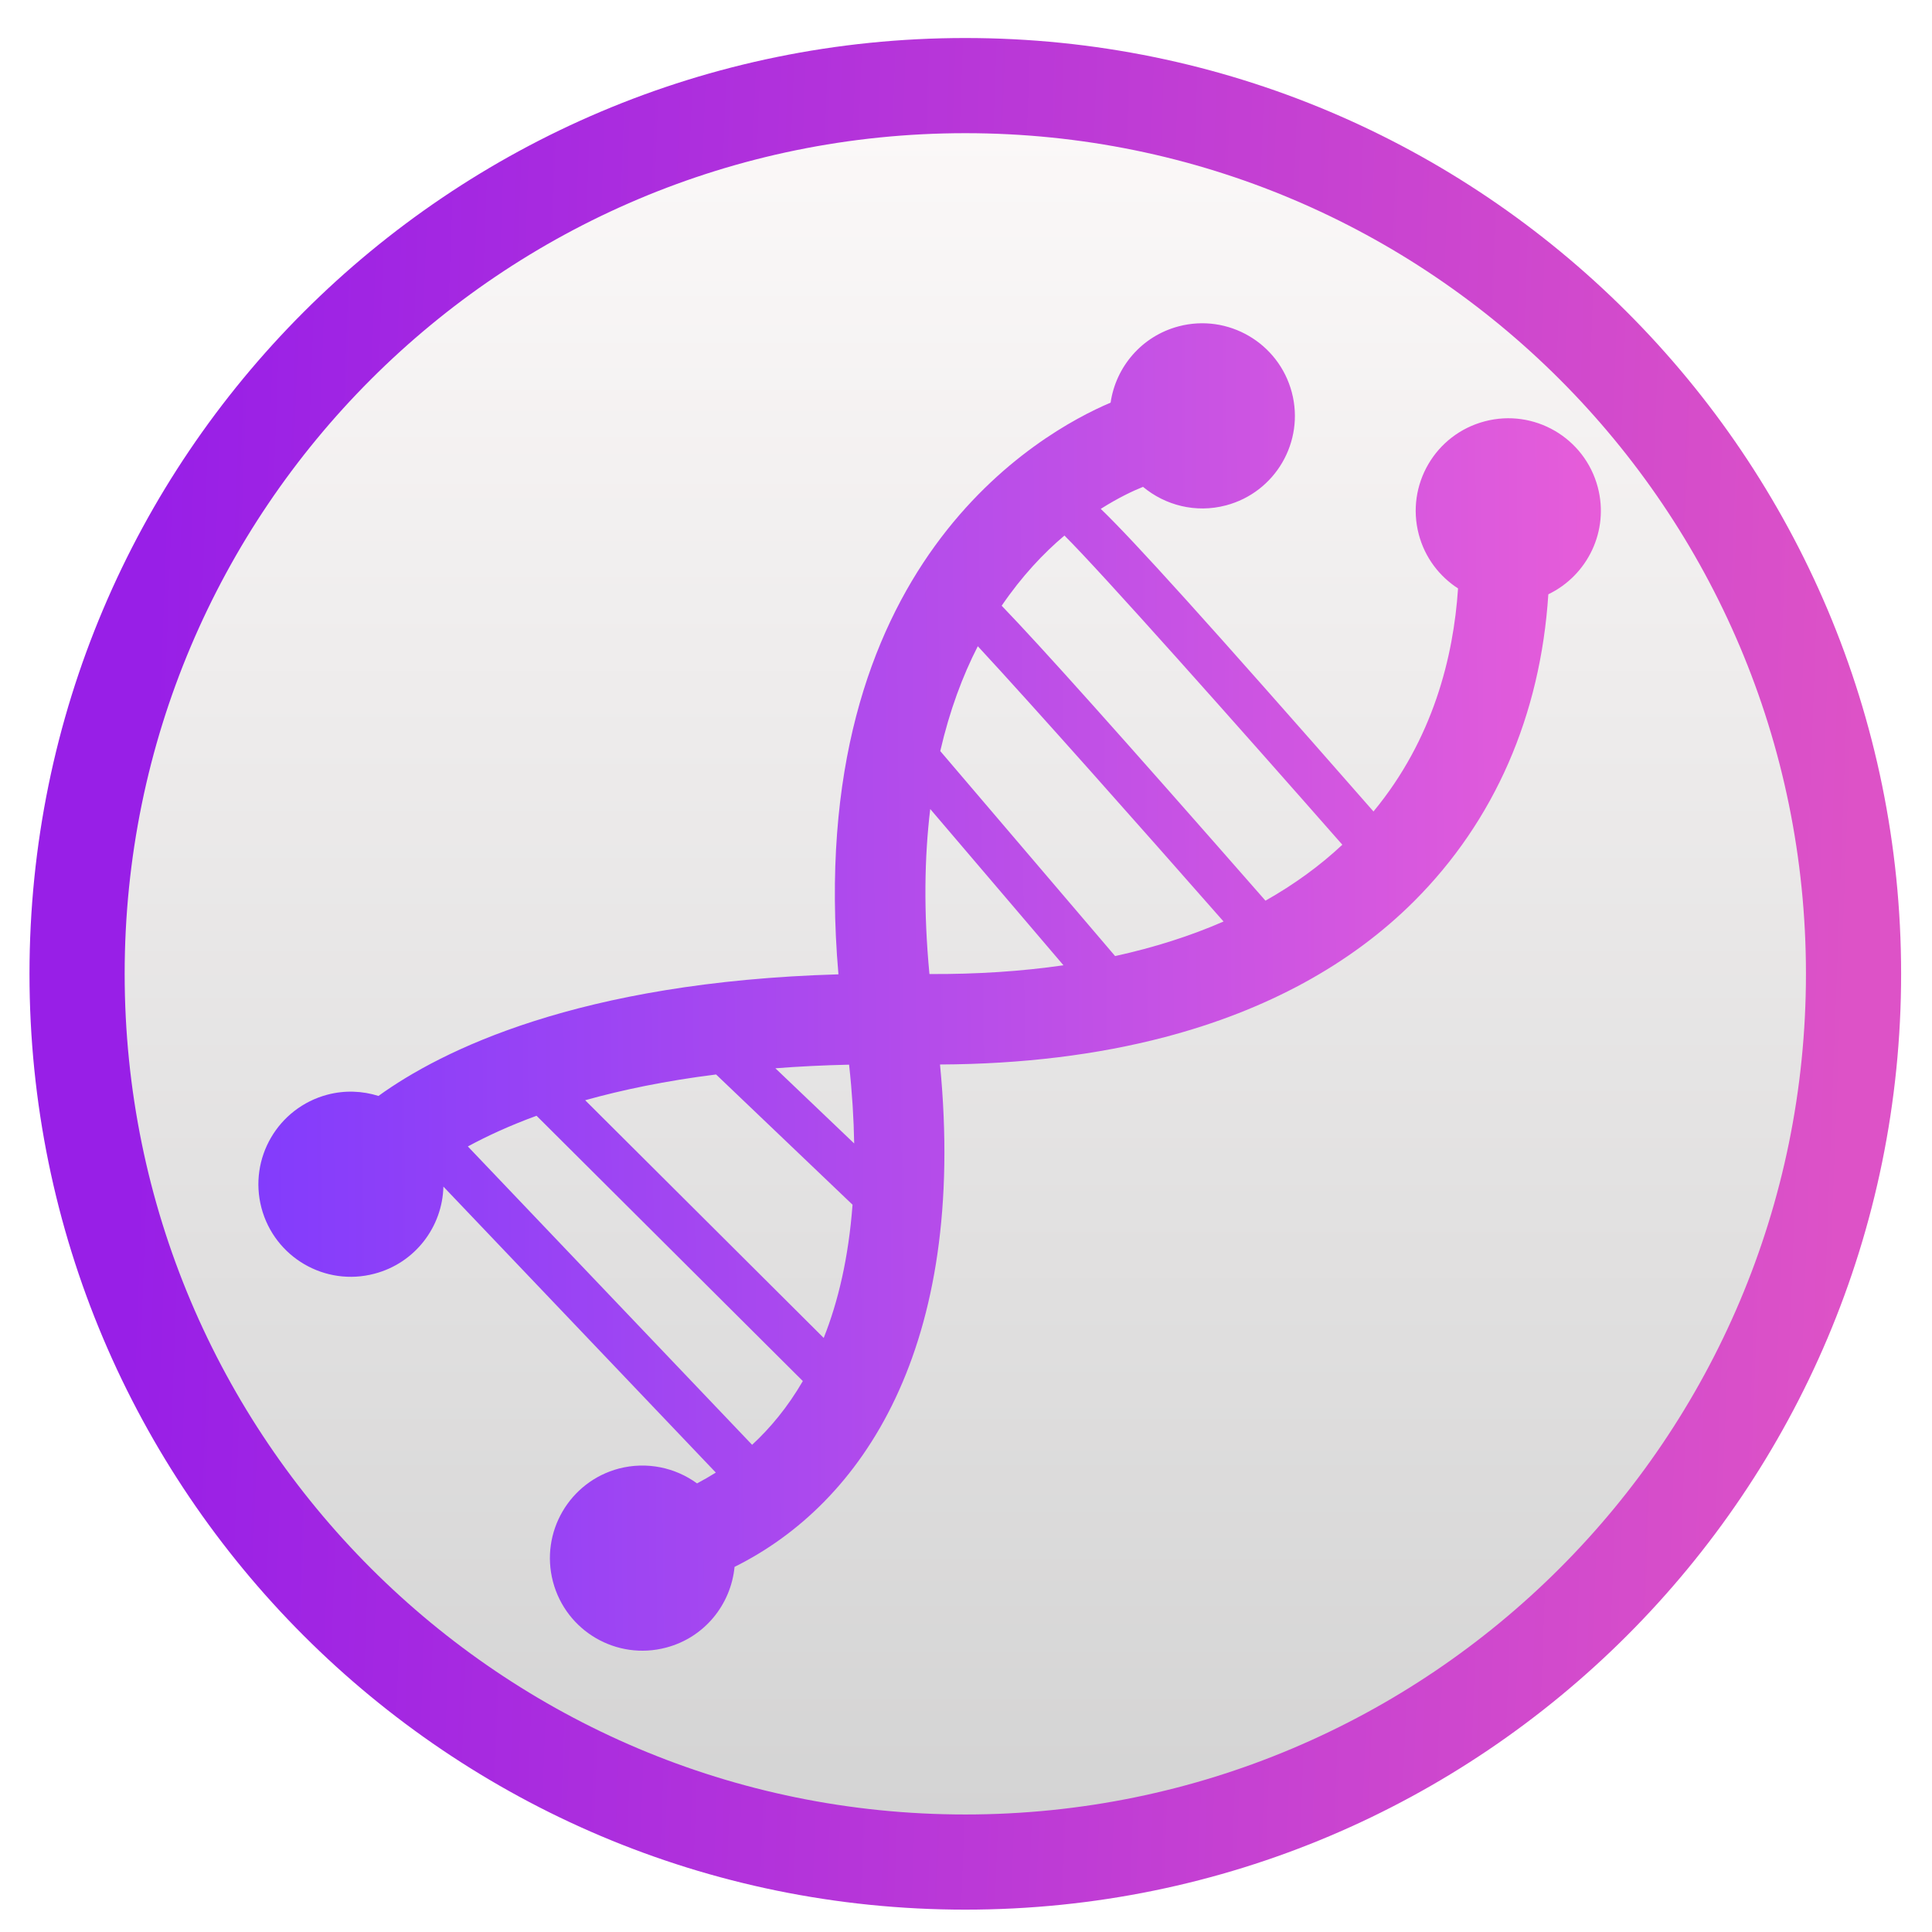
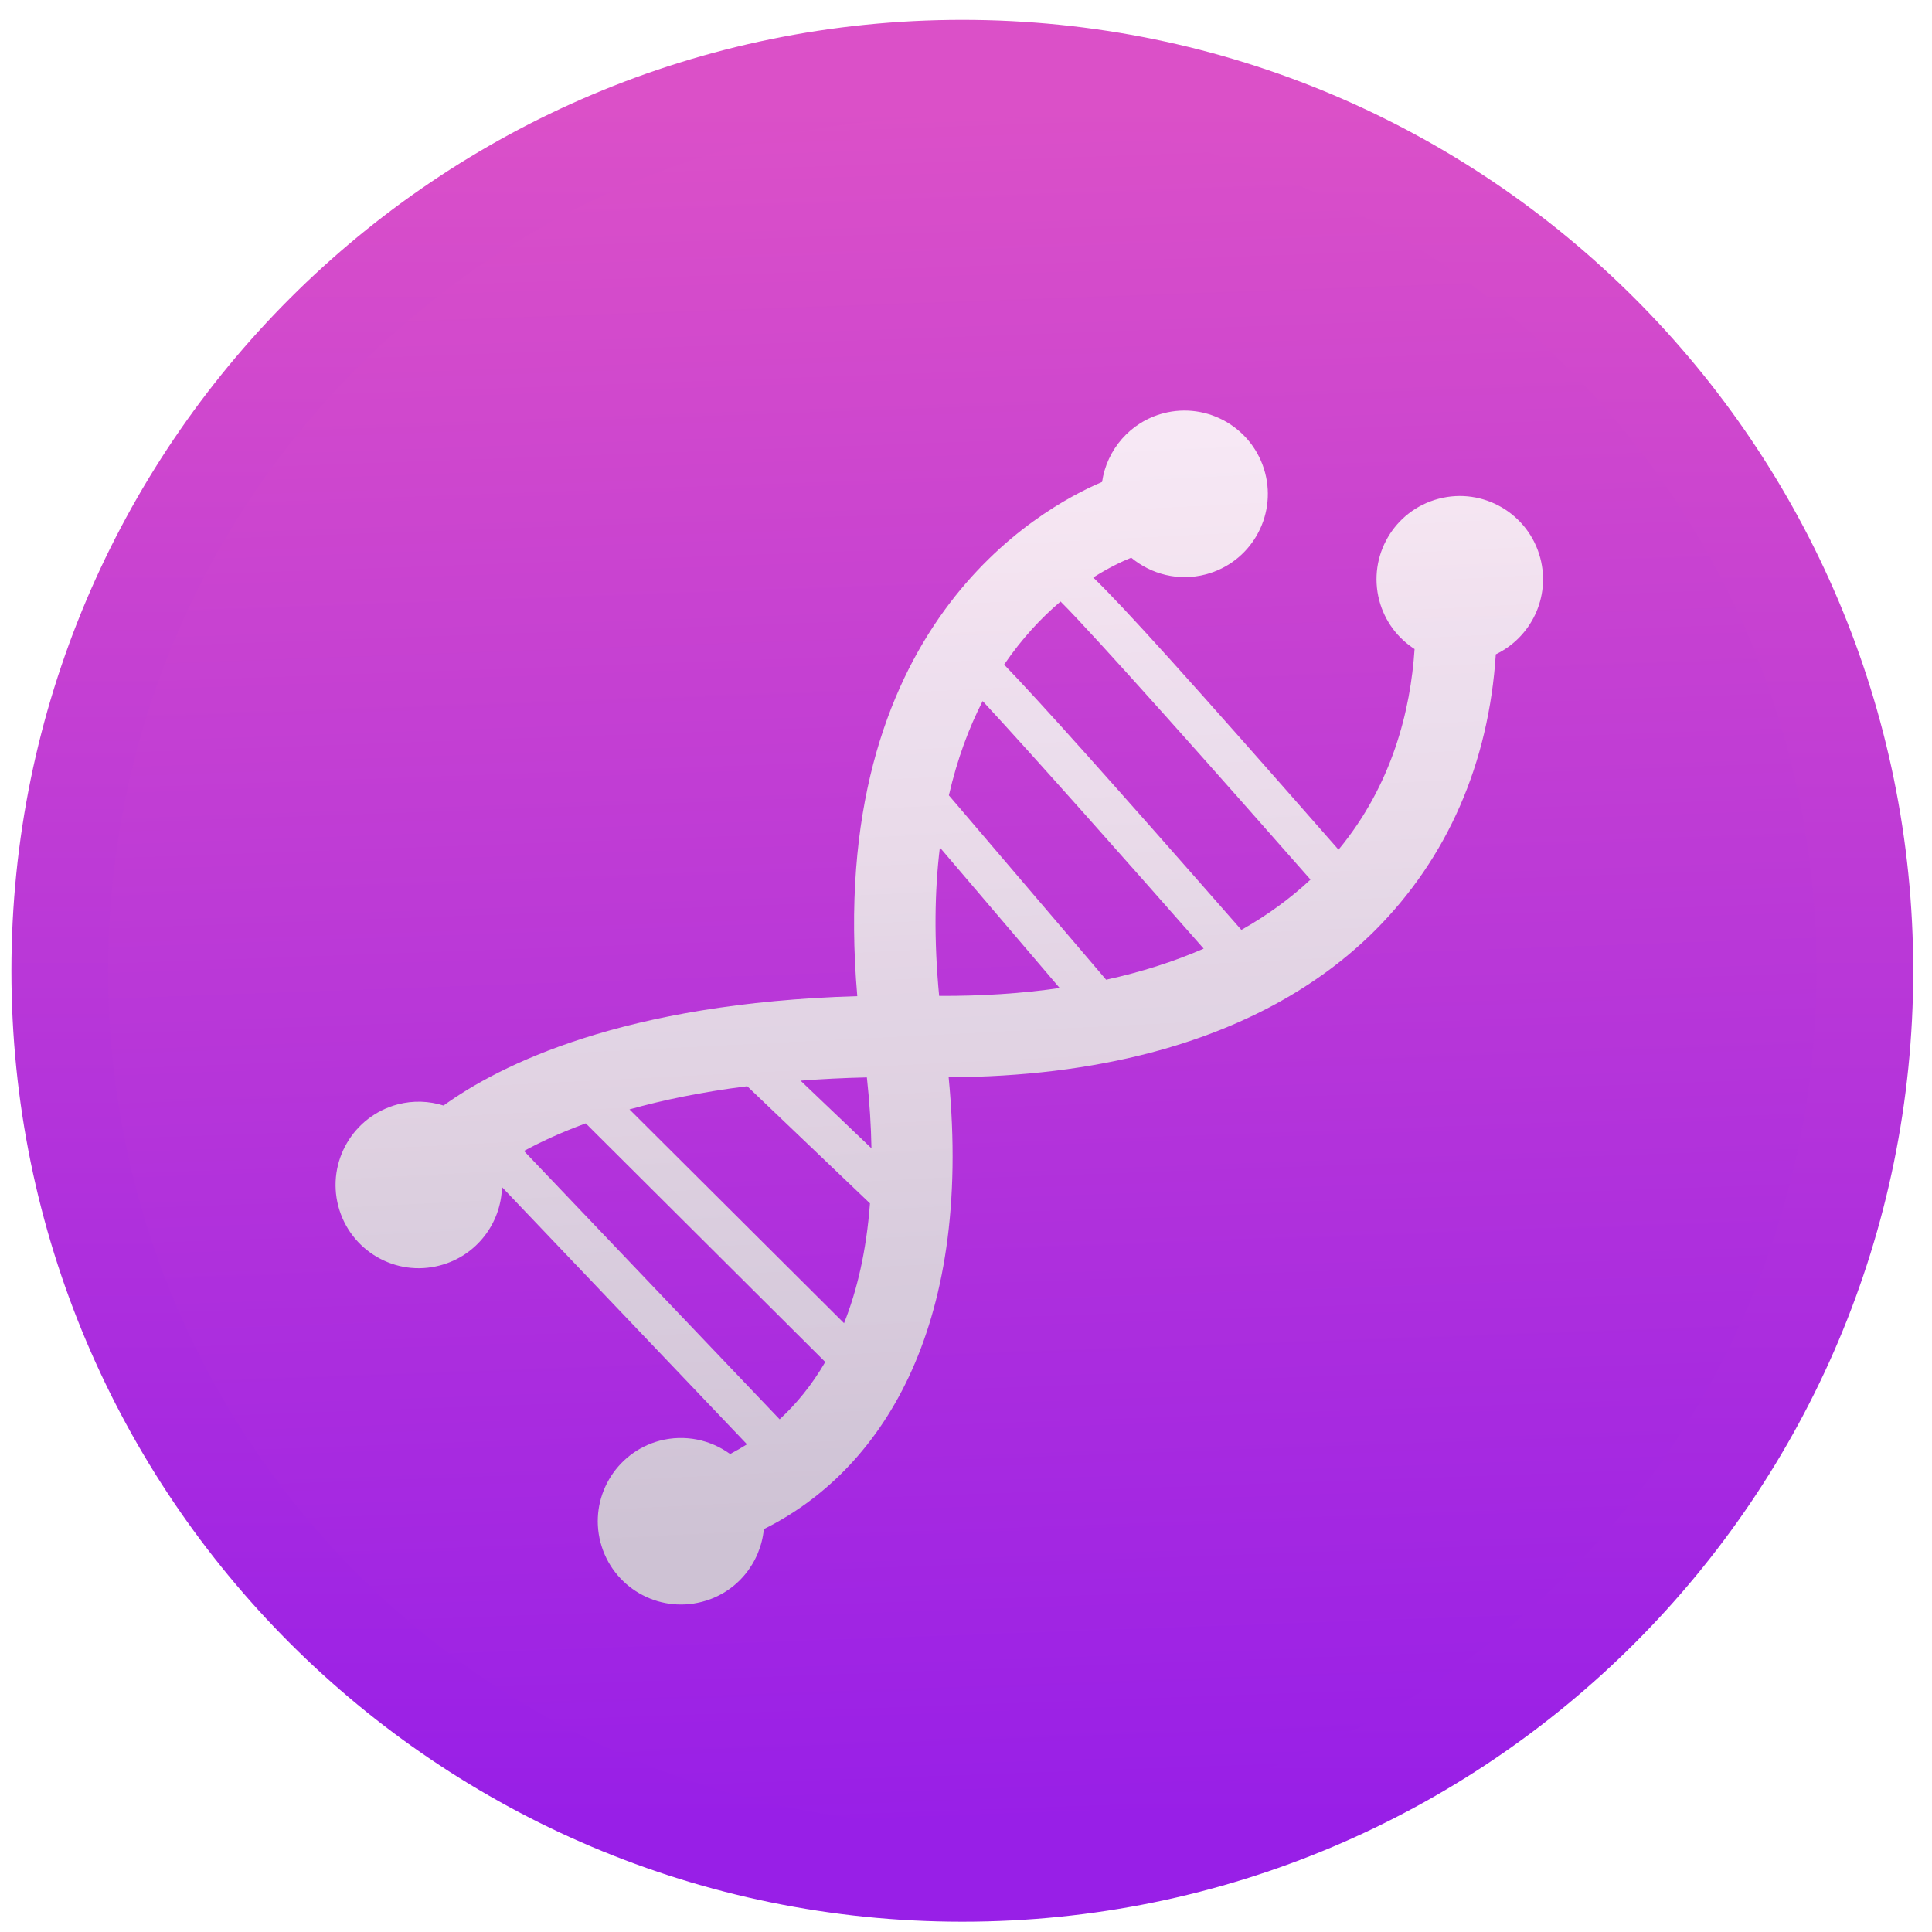
<svg xmlns="http://www.w3.org/2000/svg" xmlns:xlink="http://www.w3.org/1999/xlink" width="32" height="32" id="svg5453" version="1.1" viewBox="0 0 32 32">
  <defs id="defs5455">
-     <linearGradient xlink:href="#linearGradient8467-5" id="linearGradient4277" x1="400.571" y1="545.798" x2="400.571" y2="517.798" gradientUnits="userSpaceOnUse" />
+     <linearGradient id="linearGradient4335">
+       <stop style="stop-color:#981fe7;stop-opacity:1" offset="0" id="stop4338" />
+       <stop style="stop-color:#db50c8;stop-opacity:1" offset="1" id="stop4340" />
+     </linearGradient>
+     <linearGradient id="linearGradient4329">
+       <stop style="stop-color:#db50c8;stop-opacity:1" offset="0" id="stop4331" />
+       <stop style="stop-color:#981fe7;stop-opacity:1" offset="1" id="stop4333" />
+     </linearGradient>
    <linearGradient id="linearGradient4776">
      <stop id="stop4778" offset="0" style="stop-color:#1d99f3;stop-opacity:1" />
      <stop style="stop-color:#2972a7;stop-opacity:1" offset="1" id="stop4780" />
    </linearGradient>
    <linearGradient id="linearGradient5617">
      <stop style="stop-color:#e30efe;stop-opacity:1" offset="0" id="stop5619" />
      <stop id="stop5621" offset="1" style="stop-color:#10e3fd;stop-opacity:1" />
    </linearGradient>
    <linearGradient id="linearGradient5263">
      <stop offset="0" style="stop-color:#a0d5ff;stop-opacity:1" id="stop5265" />
      <stop offset="1" style="stop-color:#a0d5ff;stop-opacity:1" id="stop5267" />
    </linearGradient>
    <linearGradient id="linearGradient4333">
      <stop offset="0" style="stop-color:#33383a;stop-opacity:1" id="stop4335" />
      <stop offset="1" style="stop-color:#747474;stop-opacity:1" id="stop4337" />
    </linearGradient>
    <linearGradient id="linearGradient4294">
      <stop id="stop4296" style="stop-color:#797979;stop-opacity:1" offset="0" />
      <stop id="stop4298" style="stop-color:#2e3436" offset="1" />
    </linearGradient>
    <linearGradient id="linearGradient3052">
      <stop offset="0" style="stop-color:#555753" id="stop3054" />
      <stop offset="1" style="stop-color:#2e3436" id="stop3056" />
    </linearGradient>
    <radialGradient r="17.995" gradientTransform="matrix(-0.09909444,0.5637063,-0.253009,-0.04447686,405.8275,514.364)" cx="25.641" cy="3.684" gradientUnits="userSpaceOnUse" xlink:href="#linearGradient3052" id="radialGradient3082" fx="25.641" fy="3.684" />
    <clipPath id="clipPath4458">
      <path id="use4460" d="m 69.626,12.145 -0.052,0 c -22.727,-0.292 -46.472,4.077 -46.709,4.122 -2.424,0.451 -4.946,2.974 -5.397,5.397 -0.044,0.237 -4.414,23.983 -4.122,46.71 -0.292,22.777 4.078,46.523 4.122,46.761 0.451,2.423 2.974,4.945 5.398,5.398 0.237,0.044 23.982,4.413 46.709,4.121 22.779,0.292 46.524,-4.077 46.761,-4.121 2.423,-0.452 4.946,-2.976 5.398,-5.399 0.044,-0.236 4.413,-23.981 4.121,-46.709 0.292,-22.777 -4.077,-46.523 -4.121,-46.761 -0.453,-2.423 -2.976,-4.946 -5.398,-5.397 -0.238,-0.045 -23.984,-4.414 -46.71,-4.122 z" />
    </clipPath>
    <linearGradient id="linearGradient4237">
      <stop id="stop4239" style="stop-color:#833cfc;stop-opacity:1" offset="0" />
      <stop id="stop4241" style="stop-color:#f461d4;stop-opacity:1" offset="1" />
    </linearGradient>
    <linearGradient id="linearGradient4210">
      <stop offset="0" style="stop-color:#ff584c;stop-opacity:1" id="stop4212" />
      <stop offset="1" style="stop-color:#ff8077;stop-opacity:1" id="stop4214" />
    </linearGradient>
    <linearGradient id="linearGradient4179">
      <stop id="stop4181" style="stop-color:#ffee5e;stop-opacity:1" offset="0" />
      <stop id="stop4183" style="stop-color:#feff8b;stop-opacity:1" offset="1" />
    </linearGradient>
    <linearGradient id="linearGradient4210-3">
      <stop id="stop4212-1" style="stop-color:#ffce69;stop-opacity:1" offset="0" />
      <stop id="stop4214-6" style="stop-color:#ffce54;stop-opacity:1" offset="1" />
    </linearGradient>
    <linearGradient id="linearGradient4237-0">
      <stop offset="0" style="stop-color:#ffee5e;stop-opacity:1" id="stop4239-8" />
      <stop offset="1" style="stop-color:#feff9f;stop-opacity:1" id="stop4241-9" />
    </linearGradient>
    <linearGradient id="linearGradient4237-2">
      <stop offset="0" style="stop-color:#ffa0a6;stop-opacity:1" id="stop4239-7" />
      <stop offset="1" style="stop-color:#ffa0a5;stop-opacity:1" id="stop4241-2" />
    </linearGradient>
    <linearGradient id="linearGradient8311">
      <stop id="stop8313" style="stop-color:#ce89ff;stop-opacity:1" offset="0" />
      <stop id="stop8315" style="stop-color:#e898ff;stop-opacity:1" offset="1" />
    </linearGradient>
    <linearGradient id="linearGradient4237-8">
      <stop offset="0" style="stop-color:#cf8aff;stop-opacity:1" id="stop4239-2" />
      <stop offset="1" style="stop-color:#eaa0ff;stop-opacity:1" id="stop4241-3" />
    </linearGradient>
    <linearGradient id="linearGradient8311-3">
      <stop id="stop8313-0" style="stop-color:#ffcc6b;stop-opacity:1" offset="0" />
      <stop id="stop8315-1" style="stop-color:#ffcf98;stop-opacity:1" offset="1" />
    </linearGradient>
    <linearGradient id="linearGradient4237-3">
      <stop offset="0" style="stop-color:#ffcc6e;stop-opacity:1" id="stop4239-0" />
      <stop offset="1" style="stop-color:#ffe4a0;stop-opacity:1" id="stop4241-7" />
    </linearGradient>
    <linearGradient id="linearGradient8311-31">
      <stop id="stop8313-2" style="stop-color:#f089ff;stop-opacity:1" offset="0" />
      <stop id="stop8315-6" style="stop-color:#ffadea;stop-opacity:1" offset="1" />
    </linearGradient>
    <linearGradient id="linearGradient4237-6">
      <stop offset="0" style="stop-color:#f18bfe;stop-opacity:1" id="stop4239-22" />
      <stop offset="1" style="stop-color:#fcc3ff;stop-opacity:1" id="stop4241-0" />
    </linearGradient>
    <linearGradient id="linearGradient8467">
      <stop offset="0" style="stop-color:#b9b9b9;stop-opacity:1" id="stop8469" />
      <stop offset="1" style="stop-color:#d1d1d1;stop-opacity:1" id="stop8471" />
    </linearGradient>
    <linearGradient id="linearGradient8311-5">
      <stop id="stop8313-7" style="stop-color:#b9b9b9;stop-opacity:1" offset="0" />
      <stop id="stop8315-3" style="stop-color:#d2d2d2;stop-opacity:1" offset="1" />
    </linearGradient>
    <linearGradient id="linearGradient4237-4">
      <stop offset="0" style="stop-color:#bababa;stop-opacity:1" id="stop4239-9" />
      <stop offset="1" style="stop-color:#c8c8c8;stop-opacity:1" id="stop4241-37" />
    </linearGradient>
    <linearGradient id="linearGradient8467-7">
      <stop offset="0" style="stop-color:#3ec896;stop-opacity:1" id="stop8469-4" />
      <stop offset="1" style="stop-color:#66d9af;stop-opacity:1" id="stop8471-7" />
    </linearGradient>
    <linearGradient id="linearGradient8311-1">
      <stop id="stop8313-9" style="stop-color:#494949;stop-opacity:1" offset="0" />
      <stop id="stop8315-5" style="stop-color:#616774;stop-opacity:1" offset="1" />
    </linearGradient>
    <linearGradient gradientUnits="userSpaceOnUse" gradientTransform="scale(1.128802,0.8858951)" x1="209.957" y1="0" x2="209.957" y2="116.694" id="linearGradient-1">
      <stop stop-color="#A7A7A7" offset="0%" id="stop4884" />
      <stop stop-color="#8D8D8D" offset="100%" id="stop4886" />
    </linearGradient>
    <linearGradient gradientUnits="userSpaceOnUse" gradientTransform="scale(1.227981,0.8143451)" x1="193" y1="411.584" x2="193" y2="105.4" id="linearGradient-2">
      <stop stop-color="#707070" offset="0%" id="stop4889" />
      <stop stop-color="#ABABAB" offset="100%" id="stop4891" />
    </linearGradient>
    <linearGradient gradientUnits="userSpaceOnUse" gradientTransform="scale(1.227981,0.8143451)" x1="193" y1="70.609" x2="193" y2="457.423" id="linearGradient-3">
      <stop stop-color="#000000" stop-opacity="0" offset="0%" id="stop4894" />
      <stop stop-color="#000000" stop-opacity="0.19" offset="100%" id="stop4896" />
    </linearGradient>
    <linearGradient id="linearGradient4232">
      <stop id="stop4234" offset="0" style="stop-color:#333333;stop-opacity:1" />
      <stop id="stop4236" offset="1" style="stop-color:#353535;stop-opacity:1" />
    </linearGradient>
    <linearGradient id="linearGradient4172">
      <stop style="stop-color:#3dc796;stop-opacity:1" offset="0" id="stop4174" />
      <stop style="stop-color:#57d68d;stop-opacity:1" offset="1" id="stop4176" />
    </linearGradient>
    <linearGradient id="linearGradient4233">
      <stop id="stop4235" offset="0" style="stop-color:#212121;stop-opacity:1" />
      <stop id="stop4237" offset="1" style="stop-color:#1d2022;stop-opacity:0" />
    </linearGradient>
    <linearGradient id="linearGradient8467-6">
      <stop offset="0" style="stop-color:#56d8d1;stop-opacity:1" id="stop8469-5" />
      <stop offset="1" style="stop-color:#9df7ee;stop-opacity:1" id="stop8471-8" />
    </linearGradient>
    <linearGradient id="linearGradient8311-10">
      <stop id="stop8313-3" style="stop-color:#55d8d1;stop-opacity:1" offset="0" />
      <stop id="stop8315-8" style="stop-color:#66efe7;stop-opacity:1" offset="1" />
    </linearGradient>
    <linearGradient id="linearGradient8467-8">
      <stop offset="0" style="stop-color:#dea679;stop-opacity:1" id="stop8469-9" />
      <stop offset="1" style="stop-color:#f7d19d;stop-opacity:1" id="stop8471-2" />
    </linearGradient>
    <linearGradient id="linearGradient8311-0">
      <stop id="stop8313-90" style="stop-color:#dda579;stop-opacity:1" offset="0" />
      <stop id="stop8315-88" style="stop-color:#f3bc87;stop-opacity:1" offset="1" />
    </linearGradient>
    <linearGradient id="linearGradient8467-2">
      <stop offset="0" style="stop-color:#5fa4d5;stop-opacity:1" id="stop8469-6" />
      <stop offset="1" style="stop-color:#9dc9f7;stop-opacity:1" id="stop8471-5" />
    </linearGradient>
    <linearGradient id="linearGradient8311-06">
      <stop id="stop8313-6" style="stop-color:#5fa3d4;stop-opacity:1" offset="0" />
      <stop id="stop8315-2" style="stop-color:#6bb9ff;stop-opacity:1" offset="1" />
    </linearGradient>
    <clipPath id="clipPath4458-0">
      <path id="use4460-4" d="m 69.626,12.145 -0.052,0 c -22.727,-0.292 -46.472,4.077 -46.709,4.122 -2.424,0.451 -4.946,2.974 -5.397,5.397 -0.044,0.237 -4.414,23.983 -4.122,46.71 -0.292,22.777 4.078,46.523 4.122,46.761 0.451,2.423 2.974,4.945 5.398,5.398 0.237,0.044 23.982,4.413 46.709,4.121 22.779,0.292 46.524,-4.077 46.761,-4.121 2.423,-0.452 4.946,-2.976 5.398,-5.399 0.044,-0.236 4.413,-23.981 4.121,-46.709 0.292,-22.777 -4.077,-46.523 -4.121,-46.761 -0.453,-2.423 -2.976,-4.946 -5.398,-5.397 -0.238,-0.045 -23.984,-4.414 -46.71,-4.122 z" />
    </clipPath>
    <linearGradient id="linearGradient4851">
      <stop id="stop4853" offset="0" style="stop-color:#474a4d;stop-opacity:1" />
      <stop id="stop4855" offset="1" style="stop-color:#a5aaae;stop-opacity:1" />
    </linearGradient>
    <clipPath id="clipPath4458-48">
      <path id="use4460-97" d="m 69.626,12.145 -0.052,0 c -22.727,-0.292 -46.472,4.077 -46.709,4.122 -2.424,0.451 -4.946,2.974 -5.397,5.397 -0.044,0.237 -4.414,23.983 -4.122,46.71 -0.292,22.777 4.078,46.523 4.122,46.761 0.451,2.423 2.974,4.945 5.398,5.398 0.237,0.044 23.982,4.413 46.709,4.121 22.779,0.292 46.524,-4.077 46.761,-4.121 2.423,-0.452 4.946,-2.976 5.398,-5.399 0.044,-0.236 4.413,-23.981 4.121,-46.709 0.292,-22.777 -4.077,-46.523 -4.121,-46.761 -0.453,-2.423 -2.976,-4.946 -5.398,-5.397 -0.238,-0.045 -23.984,-4.414 -46.71,-4.122 z" />
    </clipPath>
    <clipPath id="clipPath4458-7">
      <path style="fill:url(#linearGradient4580);fill-opacity:1" id="use4460-2" d="m 69.626,12.145 -0.052,0 c -22.727,-0.292 -46.472,4.077 -46.709,4.122 -2.424,0.451 -4.946,2.974 -5.397,5.397 -0.044,0.237 -4.414,23.983 -4.122,46.71 -0.292,22.777 4.078,46.523 4.122,46.761 0.451,2.423 2.974,4.945 5.398,5.398 0.237,0.044 23.982,4.413 46.709,4.121 22.779,0.292 46.524,-4.077 46.761,-4.121 2.423,-0.452 4.946,-2.976 5.398,-5.399 0.044,-0.236 4.413,-23.981 4.121,-46.709 0.292,-22.777 -4.077,-46.523 -4.121,-46.761 -0.453,-2.423 -2.976,-4.946 -5.398,-5.397 -0.238,-0.045 -23.984,-4.414 -46.71,-4.122 z" />
    </clipPath>
    <linearGradient id="linearGradient5263-5">
      <stop offset="0" style="stop-color:#ffffff;stop-opacity:0" id="stop5265-4" />
      <stop offset="1" style="stop-color:#d5edff;stop-opacity:1" id="stop5267-0" />
    </linearGradient>
    <clipPath id="clipPath4458-4">
      <path d="m 69.626,12.145 -0.052,0 c -22.727,-0.292 -46.472,4.077 -46.709,4.122 -2.424,0.451 -4.946,2.974 -5.397,5.397 -0.044,0.237 -4.414,23.983 -4.122,46.71 -0.292,22.777 4.078,46.523 4.122,46.761 0.451,2.423 2.974,4.945 5.398,5.398 0.237,0.044 23.982,4.413 46.709,4.121 22.779,0.292 46.524,-4.077 46.761,-4.121 2.423,-0.452 4.946,-2.976 5.398,-5.399 0.044,-0.236 4.413,-23.981 4.121,-46.709 0.292,-22.777 -4.077,-46.523 -4.121,-46.761 -0.453,-2.423 -2.976,-4.946 -5.398,-5.397 -0.238,-0.045 -23.984,-4.414 -46.71,-4.122 z" id="use4460-26" />
    </clipPath>
    <clipPath id="clipPath4458-7-1">
      <path id="use4460-2-2" d="m 69.626,12.145 -0.052,0 c -22.727,-0.292 -46.472,4.077 -46.709,4.122 -2.424,0.451 -4.946,2.974 -5.397,5.397 -0.044,0.237 -4.414,23.983 -4.122,46.71 -0.292,22.777 4.078,46.523 4.122,46.761 0.451,2.423 2.974,4.945 5.398,5.398 0.237,0.044 23.982,4.413 46.709,4.121 22.779,0.292 46.524,-4.077 46.761,-4.121 2.423,-0.452 4.946,-2.976 5.398,-5.399 0.044,-0.236 4.413,-23.981 4.121,-46.709 0.292,-22.777 -4.077,-46.523 -4.121,-46.761 -0.453,-2.423 -2.976,-4.946 -5.398,-5.397 -0.238,-0.045 -23.984,-4.414 -46.71,-4.122 z" />
    </clipPath>
    <clipPath id="clipPath4458-7-5">
      <path id="use4460-2-5" d="m 69.626,12.145 -0.052,0 c -22.727,-0.292 -46.472,4.077 -46.709,4.122 -2.424,0.451 -4.946,2.974 -5.397,5.397 -0.044,0.237 -4.414,23.983 -4.122,46.71 -0.292,22.777 4.078,46.523 4.122,46.761 0.451,2.423 2.974,4.945 5.398,5.398 0.237,0.044 23.982,4.413 46.709,4.121 22.779,0.292 46.524,-4.077 46.761,-4.121 2.423,-0.452 4.946,-2.976 5.398,-5.399 0.044,-0.236 4.413,-23.981 4.121,-46.709 0.292,-22.777 -4.077,-46.523 -4.121,-46.761 -0.453,-2.423 -2.976,-4.946 -5.398,-5.397 -0.238,-0.045 -23.984,-4.414 -46.71,-4.122 z" />
    </clipPath>
    <linearGradient id="linearGradient4422">
      <stop id="stop4424" offset="0" style="stop-color:#dd52c7;stop-opacity:1" />
      <stop id="stop4426" offset="1" style="stop-color:#981fe7;stop-opacity:1" />
    </linearGradient>
    <linearGradient id="linearGradient4256">
      <stop style="stop-color:#8cbdf8;stop-opacity:1;" offset="0" id="stop4258" />
      <stop style="stop-color:#d5e8ff;stop-opacity:1;" offset="1" id="stop4260" />
    </linearGradient>
    <linearGradient id="linearGradient4232-2">
      <stop style="stop-color:#3889e9;stop-opacity:1" offset="0" id="stop4234-0" />
      <stop style="stop-color:#5ea5fb;stop-opacity:1" offset="1" id="stop4236-5" />
    </linearGradient>
    <clipPath id="clipPath4458-34">
      <path id="use4460-4-99" d="m 69.626,12.145 -0.052,0 c -22.727,-0.292 -46.472,4.077 -46.709,4.122 -2.424,0.451 -4.946,2.974 -5.397,5.397 -0.044,0.237 -4.414,23.983 -4.122,46.71 -0.292,22.777 4.078,46.523 4.122,46.761 0.451,2.423 2.974,4.945 5.398,5.398 0.237,0.044 23.982,4.413 46.709,4.121 22.779,0.292 46.524,-4.077 46.761,-4.121 2.423,-0.452 4.946,-2.976 5.398,-5.399 0.044,-0.236 4.413,-23.981 4.121,-46.709 0.292,-22.777 -4.077,-46.523 -4.121,-46.761 -0.453,-2.423 -2.976,-4.946 -5.398,-5.397 -0.238,-0.045 -23.984,-4.414 -46.71,-4.122 z" />
    </clipPath>
    <linearGradient id="linearGradient8467-5">
      <stop offset="0" style="stop-color:#d3d3d3;stop-opacity:1" id="stop8469-7" />
      <stop offset="1" style="stop-color:#fcf9f9;stop-opacity:1" id="stop8471-0" />
    </linearGradient>
    <linearGradient id="linearGradient4232-7">
      <stop id="stop4234-6" offset="0" style="stop-color:#373a3d;stop-opacity:1" />
      <stop id="stop4236-2" offset="1" style="stop-color:#727273;stop-opacity:1" />
    </linearGradient>
    <linearGradient id="linearGradient4422-5">
      <stop id="stop4424-7" offset="0" style="stop-color:#2971c3;stop-opacity:1" />
      <stop id="stop4426-6" offset="1" style="stop-color:#5ea5fb;stop-opacity:1" />
    </linearGradient>
    <clipPath id="clipPath4458-3">
      <path id="use4460-7" d="m 69.626,12.145 -0.052,0 c -22.727,-0.292 -46.472,4.077 -46.709,4.122 -2.424,0.451 -4.946,2.974 -5.397,5.397 -0.044,0.237 -4.414,23.983 -4.122,46.71 -0.292,22.777 4.078,46.523 4.122,46.761 0.451,2.423 2.974,4.945 5.398,5.398 0.237,0.044 23.982,4.413 46.709,4.121 22.779,0.292 46.524,-4.077 46.761,-4.121 2.423,-0.452 4.946,-2.976 5.398,-5.399 0.044,-0.236 4.413,-23.981 4.121,-46.709 0.292,-22.777 -4.077,-46.523 -4.121,-46.761 -0.453,-2.423 -2.976,-4.946 -5.398,-5.397 -0.238,-0.045 -23.984,-4.414 -46.71,-4.122 z" />
    </clipPath>
    <clipPath id="clipPath4458-6">
      <path id="use4460-3" d="m 69.626,12.145 -0.052,0 c -22.727,-0.292 -46.472,4.077 -46.709,4.122 -2.424,0.451 -4.946,2.974 -5.397,5.397 -0.044,0.237 -4.414,23.983 -4.122,46.71 -0.292,22.777 4.078,46.523 4.122,46.761 0.451,2.423 2.974,4.945 5.398,5.398 0.237,0.044 23.982,4.413 46.709,4.121 22.779,0.292 46.524,-4.077 46.761,-4.121 2.423,-0.452 4.946,-2.976 5.398,-5.399 0.044,-0.236 4.413,-23.981 4.121,-46.709 0.292,-22.777 -4.077,-46.523 -4.121,-46.761 -0.453,-2.423 -2.976,-4.946 -5.398,-5.397 -0.238,-0.045 -23.984,-4.414 -46.71,-4.122 z" />
    </clipPath>
    <clipPath id="clipPath4458-7-18">
      <path d="m 69.626,12.145 -0.052,0 c -22.727,-0.292 -46.472,4.077 -46.709,4.122 -2.424,0.451 -4.946,2.974 -5.397,5.397 -0.044,0.237 -4.414,23.983 -4.122,46.71 -0.292,22.777 4.078,46.523 4.122,46.761 0.451,2.423 2.974,4.945 5.398,5.398 0.237,0.044 23.982,4.413 46.709,4.121 22.779,0.292 46.524,-4.077 46.761,-4.121 2.423,-0.452 4.946,-2.976 5.398,-5.399 0.044,-0.236 4.413,-23.981 4.121,-46.709 0.292,-22.777 -4.077,-46.523 -4.121,-46.761 -0.453,-2.423 -2.976,-4.946 -5.398,-5.397 -0.238,-0.045 -23.984,-4.414 -46.71,-4.122 z" id="use4460-2-3" style="fill:url(#linearGradient4580);fill-opacity:1" />
    </clipPath>
    <linearGradient y2="538.997" x2="409.334" y1="538.997" x1="398.31" gradientUnits="userSpaceOnUse" id="linearGradient4580" xlink:href="#linearGradient8467" />
    <clipPath id="clipPath4458-4-2">
      <path d="m 69.626,12.145 -0.052,0 c -22.727,-0.292 -46.472,4.077 -46.709,4.122 -2.424,0.451 -4.946,2.974 -5.397,5.397 -0.044,0.237 -4.414,23.983 -4.122,46.71 -0.292,22.777 4.078,46.523 4.122,46.761 0.451,2.423 2.974,4.945 5.398,5.398 0.237,0.044 23.982,4.413 46.709,4.121 22.779,0.292 46.524,-4.077 46.761,-4.121 2.423,-0.452 4.946,-2.976 5.398,-5.399 0.044,-0.236 4.413,-23.981 4.121,-46.709 0.292,-22.777 -4.077,-46.523 -4.121,-46.761 -0.453,-2.423 -2.976,-4.946 -5.398,-5.397 -0.238,-0.045 -23.984,-4.414 -46.71,-4.122 z" id="use4460-26-4" />
    </clipPath>
    <clipPath id="clipPath4458-7-1-5">
      <path id="use4460-2-2-8" d="m 69.626,12.145 -0.052,0 c -22.727,-0.292 -46.472,4.077 -46.709,4.122 -2.424,0.451 -4.946,2.974 -5.397,5.397 -0.044,0.237 -4.414,23.983 -4.122,46.71 -0.292,22.777 4.078,46.523 4.122,46.761 0.451,2.423 2.974,4.945 5.398,5.398 0.237,0.044 23.982,4.413 46.709,4.121 22.779,0.292 46.524,-4.077 46.761,-4.121 2.423,-0.452 4.946,-2.976 5.398,-5.399 0.044,-0.236 4.413,-23.981 4.121,-46.709 0.292,-22.777 -4.077,-46.523 -4.121,-46.761 -0.453,-2.423 -2.976,-4.946 -5.398,-5.397 -0.238,-0.045 -23.984,-4.414 -46.71,-4.122 z" />
    </clipPath>
    <clipPath id="clipPath4458-7-5-6">
      <path id="use4460-2-5-7" d="m 69.626,12.145 -0.052,0 c -22.727,-0.292 -46.472,4.077 -46.709,4.122 -2.424,0.451 -4.946,2.974 -5.397,5.397 -0.044,0.237 -4.414,23.983 -4.122,46.71 -0.292,22.777 4.078,46.523 4.122,46.761 0.451,2.423 2.974,4.945 5.398,5.398 0.237,0.044 23.982,4.413 46.709,4.121 22.779,0.292 46.524,-4.077 46.761,-4.121 2.423,-0.452 4.946,-2.976 5.398,-5.399 0.044,-0.236 4.413,-23.981 4.121,-46.709 0.292,-22.777 -4.077,-46.523 -4.121,-46.761 -0.453,-2.423 -2.976,-4.946 -5.398,-5.397 -0.238,-0.045 -23.984,-4.414 -46.71,-4.122 z" />
    </clipPath>
    <linearGradient gradientUnits="userSpaceOnUse" y2="543.798" x2="400.571" y1="548.798" x1="400.571" id="linearGradient4588" xlink:href="#linearGradient4851" />
    <clipPath id="clipPath4458-34-3">
      <path id="use4460-4-9" d="m 69.626,12.145 -0.052,0 c -22.727,-0.292 -46.472,4.077 -46.709,4.122 -2.424,0.451 -4.946,2.974 -5.397,5.397 -0.044,0.237 -4.414,23.983 -4.122,46.71 -0.292,22.777 4.078,46.523 4.122,46.761 0.451,2.423 2.974,4.945 5.398,5.398 0.237,0.044 23.982,4.413 46.709,4.121 22.779,0.292 46.524,-4.077 46.761,-4.121 2.423,-0.452 4.946,-2.976 5.398,-5.399 0.044,-0.236 4.413,-23.981 4.121,-46.709 0.292,-22.777 -4.077,-46.523 -4.121,-46.761 -0.453,-2.423 -2.976,-4.946 -5.398,-5.397 -0.238,-0.045 -23.984,-4.414 -46.71,-4.122 z" />
    </clipPath>
    <clipPath id="clipPath4458-3-8">
      <path id="use4460-7-3" d="m 69.626,12.145 -0.052,0 c -22.727,-0.292 -46.472,4.077 -46.709,4.122 -2.424,0.451 -4.946,2.974 -5.397,5.397 -0.044,0.237 -4.414,23.983 -4.122,46.71 -0.292,22.777 4.078,46.523 4.122,46.761 0.451,2.423 2.974,4.945 5.398,5.398 0.237,0.044 23.982,4.413 46.709,4.121 22.779,0.292 46.524,-4.077 46.761,-4.121 2.423,-0.452 4.946,-2.976 5.398,-5.399 0.044,-0.236 4.413,-23.981 4.121,-46.709 0.292,-22.777 -4.077,-46.523 -4.121,-46.761 -0.453,-2.423 -2.976,-4.946 -5.398,-5.397 -0.238,-0.045 -23.984,-4.414 -46.71,-4.122 z" />
    </clipPath>
    <clipPath id="clipPath4458-8">
      <path id="use4460-9" d="m 69.626,12.145 -0.052,0 c -22.727,-0.292 -46.472,4.077 -46.709,4.122 -2.424,0.451 -4.946,2.974 -5.397,5.397 -0.044,0.237 -4.414,23.983 -4.122,46.71 -0.292,22.777 4.078,46.523 4.122,46.761 0.451,2.423 2.974,4.945 5.398,5.398 0.237,0.044 23.982,4.413 46.709,4.121 22.779,0.292 46.524,-4.077 46.761,-4.121 2.423,-0.452 4.946,-2.976 5.398,-5.399 0.044,-0.236 4.413,-23.981 4.121,-46.709 0.292,-22.777 -4.077,-46.523 -4.121,-46.761 -0.453,-2.423 -2.976,-4.946 -5.398,-5.397 -0.238,-0.045 -23.984,-4.414 -46.71,-4.122 z" />
    </clipPath>
    <linearGradient id="linearGradient4227">
      <stop offset="0" style="stop-color:#2e3436;stop-opacity:1" id="stop4229" />
      <stop offset="1" style="stop-color:#555753;stop-opacity:1" id="stop4231" />
    </linearGradient>
    <clipPath id="clipPath4458-73">
      <path d="m 69.626,12.145 -0.052,0 c -22.727,-0.292 -46.472,4.077 -46.709,4.122 -2.424,0.451 -4.946,2.974 -5.397,5.397 -0.044,0.237 -4.414,23.983 -4.122,46.71 -0.292,22.777 4.078,46.523 4.122,46.761 0.451,2.423 2.974,4.945 5.398,5.398 0.237,0.044 23.982,4.413 46.709,4.121 22.779,0.292 46.524,-4.077 46.761,-4.121 2.423,-0.452 4.946,-2.976 5.398,-5.399 0.044,-0.236 4.413,-23.981 4.121,-46.709 0.292,-22.777 -4.077,-46.523 -4.121,-46.761 -0.453,-2.423 -2.976,-4.946 -5.398,-5.397 -0.238,-0.045 -23.984,-4.414 -46.71,-4.122 z" id="use4460-0" />
    </clipPath>
    <clipPath id="clipPath4458-7-50">
      <path id="use4460-2-24" d="m 69.626,12.145 -0.052,0 c -22.727,-0.292 -46.472,4.077 -46.709,4.122 -2.424,0.451 -4.946,2.974 -5.397,5.397 -0.044,0.237 -4.414,23.983 -4.122,46.71 -0.292,22.777 4.078,46.523 4.122,46.761 0.451,2.423 2.974,4.945 5.398,5.398 0.237,0.044 23.982,4.413 46.709,4.121 22.779,0.292 46.524,-4.077 46.761,-4.121 2.423,-0.452 4.946,-2.976 5.398,-5.399 0.044,-0.236 4.413,-23.981 4.121,-46.709 0.292,-22.777 -4.077,-46.523 -4.121,-46.761 -0.453,-2.423 -2.976,-4.946 -5.398,-5.397 -0.238,-0.045 -23.984,-4.414 -46.71,-4.122 z" />
    </clipPath>
    <clipPath id="clipPath4458-7-5-5">
      <path id="use4460-2-5-75" d="m 69.626,12.145 -0.052,0 c -22.727,-0.292 -46.472,4.077 -46.709,4.122 -2.424,0.451 -4.946,2.974 -5.397,5.397 -0.044,0.237 -4.414,23.983 -4.122,46.71 -0.292,22.777 4.078,46.523 4.122,46.761 0.451,2.423 2.974,4.945 5.398,5.398 0.237,0.044 23.982,4.413 46.709,4.121 22.779,0.292 46.524,-4.077 46.761,-4.121 2.423,-0.452 4.946,-2.976 5.398,-5.399 0.044,-0.236 4.413,-23.981 4.121,-46.709 0.292,-22.777 -4.077,-46.523 -4.121,-46.761 -0.453,-2.423 -2.976,-4.946 -5.398,-5.397 -0.238,-0.045 -23.984,-4.414 -46.71,-4.122 z" />
    </clipPath>
-     <linearGradient xlink:href="#linearGradient4237" id="linearGradient4999" x1="0" y1="15.947" x2="31.894" y2="15.947" gradientUnits="userSpaceOnUse" />
-     <linearGradient xlink:href="#linearGradient4422" id="linearGradient5007" x1="414.571" y1="531.798" x2="387.571" y2="530.798" gradientUnits="userSpaceOnUse" />
-     <linearGradient xlink:href="#linearGradient4237" id="linearGradient5009" gradientUnits="userSpaceOnUse" x1="0" y1="15.947" x2="36.39" y2="15.646" />
+     <linearGradient xlink:href="#linearGradient4329" id="linearGradient5007" x1="396.775" y1="518.344" x2="396.775" y2="544.989" gradientUnits="userSpaceOnUse" gradientTransform="matrix(1.016129,0,0,1.016129,-6.508464,-8.624879)" />
+     <linearGradient xlink:href="#linearGradient4335" id="linearGradient4342" x1="403.437" y1="544.989" x2="402.485" y2="518.344" gradientUnits="userSpaceOnUse" gradientTransform="matrix(1.016129,0,0,1.016129,-6.508464,-8.624879)" />
+     <linearGradient xlink:href="#linearGradient8467-5" id="linearGradient4350" x1="18.246" y1="29.791" x2="16.811" y2="1.104" gradientUnits="userSpaceOnUse" />
+     <linearGradient xlink:href="#linearGradient8467-5" id="linearGradient4352" gradientUnits="userSpaceOnUse" x1="18.246" y1="29.791" x2="16.811" y2="1.104" />
  </defs>
  <g id="layer1" transform="translate(-384.5714,-515.798)">
    <g id="g5011" transform="matrix(1.05085,0,0,1.05085,-20.38017,-26.9039)">
-       <circle r="14" cy="531.79" cx="400.571" id="path3377" style="opacity:1;fill:url(#linearGradient4277);fill-opacity:1;stroke:url(#linearGradient5007);stroke-width:1.5;stroke-miterlimit:4;stroke-dasharray:none;stroke-dashoffset:0;stroke-opacity:1" />
-       <g style="fill:url(#linearGradient4999);fill-opacity:1" id="g3" transform="matrix(0.6634507,0,0,0.6634507,389.4284,521.4176)">
-         <path style="fill:url(#linearGradient5009);fill-opacity:1" id="path5" d="M 31.821,4.074 C 31.511,2.9 30.31,2.199 29.136,2.508 27.96,2.817 27.259,4.019 27.568,5.194 c 0.146,0.551 0.488,0.996 0.933,1.284 -0.107,1.614 -0.588,3.58 -2.009,5.299 -4.005,-4.569 -5.696,-6.434 -6.479,-7.189 0.418,-0.265 0.771,-0.43 1.004,-0.523 0.529,0.44 1.254,0.629 1.97,0.44 C 24.16,4.196 24.862,2.993 24.552,1.82 24.241,0.645 23.038,-0.057 21.865,0.251 20.984,0.483 20.37,1.217 20.247,2.064 18.591,2.767 12.938,5.896 13.781,15.646 7.59,15.826 4.334,17.465 2.853,18.535 2.472,18.415 2.055,18.396 1.64,18.505 c -1.174,0.312 -1.875,1.512 -1.567,2.688 0.31,1.175 1.512,1.877 2.686,1.565 0.968,-0.254 1.614,-1.117 1.637,-2.069 l 6.472,6.794 c -0.152,0.094 -0.301,0.181 -0.446,0.257 -0.516,-0.376 -1.19,-0.525 -1.856,-0.353 -1.174,0.31 -1.876,1.513 -1.567,2.688 0.31,1.175 1.512,1.877 2.687,1.566 0.916,-0.24 1.541,-1.026 1.627,-1.918 3.028,-1.504 5.535,-5.198 4.881,-11.935 1.943,-0.009 3.734,-0.228 5.343,-0.651 2.406,-0.633 4.406,-1.716 5.921,-3.229 1.911,-1.911 3.002,-4.414 3.188,-7.291 0.932,-0.448 1.449,-1.506 1.175,-2.543 z M 11.73,26.823 4.977,19.735 C 5.41,19.5 5.947,19.248 6.609,19.006 l 6.326,6.303 c -0.362,0.623 -0.777,1.119 -1.205,1.514 z m 1.701,-2.539 -5.667,-5.647 c 0.871,-0.244 1.902,-0.461 3.11,-0.612 l 3.242,3.094 c -0.095,1.261 -0.342,2.304 -0.685,3.165 z m -1.148,-6.406 c 0.552,-0.043 1.135,-0.072 1.751,-0.086 0.073,0.666 0.111,1.289 0.121,1.872 l -1.872,-1.786 z m 3.66,-2.239 c -0.141,-1.48 -0.119,-2.781 0.019,-3.92 l 3.165,3.712 c -0.996,0.144 -2.06,0.214 -3.184,0.208 z m 4.411,-0.427 -4.154,-4.87 c 0.222,-0.963 0.531,-1.787 0.892,-2.491 1.349,1.457 3.855,4.284 5.838,6.54 -0.788,0.344 -1.649,0.618 -2.576,0.821 z m 3.572,-1.316 C 20.41,9.885 18.616,7.884 17.659,6.889 c 0.479,-0.703 0.997,-1.25 1.491,-1.667 0.847,0.837 4.134,4.537 6.602,7.345 -0.535,0.502 -1.148,0.946 -1.826,1.329 z" />
+       <circle r="14.226" cy="531.742" cx="400.524" id="path3377" style="opacity:1;fill:url(#linearGradient4342);fill-opacity:1;stroke:url(#linearGradient5007);stroke-width:1.524;stroke-miterlimit:4;stroke-dasharray:none;stroke-dashoffset:0;stroke-opacity:1" />
+       <g style="fill:url(#linearGradient4350);fill-opacity:1;opacity:0.9" id="g3" transform="matrix(0.5967365,0,0,0.5967365,390.6449,522.8054)">
+         <path style="fill:url(#linearGradient4352);fill-opacity:1" id="path5" d="M 31.821,4.074 C 31.511,2.9 30.31,2.199 29.136,2.508 27.96,2.817 27.259,4.019 27.568,5.194 c 0.146,0.551 0.488,0.996 0.933,1.284 -0.107,1.614 -0.588,3.58 -2.009,5.299 -4.005,-4.569 -5.696,-6.434 -6.479,-7.189 0.418,-0.265 0.771,-0.43 1.004,-0.523 0.529,0.44 1.254,0.629 1.97,0.44 C 24.16,4.196 24.862,2.993 24.552,1.82 24.241,0.645 23.038,-0.057 21.865,0.251 20.984,0.483 20.37,1.217 20.247,2.064 18.591,2.767 12.938,5.896 13.781,15.646 7.59,15.826 4.334,17.465 2.853,18.535 2.472,18.415 2.055,18.396 1.64,18.505 c -1.174,0.312 -1.875,1.512 -1.567,2.688 0.31,1.175 1.512,1.877 2.686,1.565 0.968,-0.254 1.614,-1.117 1.637,-2.069 l 6.472,6.794 c -0.152,0.094 -0.301,0.181 -0.446,0.257 -0.516,-0.376 -1.19,-0.525 -1.856,-0.353 -1.174,0.31 -1.876,1.513 -1.567,2.688 0.31,1.175 1.512,1.877 2.687,1.566 0.916,-0.24 1.541,-1.026 1.627,-1.918 3.028,-1.504 5.535,-5.198 4.881,-11.935 1.943,-0.009 3.734,-0.228 5.343,-0.651 2.406,-0.633 4.406,-1.716 5.921,-3.229 1.911,-1.911 3.002,-4.414 3.188,-7.291 0.932,-0.448 1.449,-1.506 1.175,-2.543 z M 11.73,26.823 4.977,19.735 C 5.41,19.5 5.947,19.248 6.609,19.006 l 6.326,6.303 c -0.362,0.623 -0.777,1.119 -1.205,1.514 z m 1.701,-2.539 -5.667,-5.647 c 0.871,-0.244 1.902,-0.461 3.11,-0.612 l 3.242,3.094 c -0.095,1.261 -0.342,2.304 -0.685,3.165 z m -1.148,-6.406 c 0.552,-0.043 1.135,-0.072 1.751,-0.086 0.073,0.666 0.111,1.289 0.121,1.872 l -1.872,-1.786 z m 3.66,-2.239 c -0.141,-1.48 -0.119,-2.781 0.019,-3.92 l 3.165,3.712 c -0.996,0.144 -2.06,0.214 -3.184,0.208 z m 4.411,-0.427 -4.154,-4.87 c 0.222,-0.963 0.531,-1.787 0.892,-2.491 1.349,1.457 3.855,4.284 5.838,6.54 -0.788,0.344 -1.649,0.618 -2.576,0.821 z m 3.572,-1.316 C 20.41,9.885 18.616,7.884 17.659,6.889 c 0.479,-0.703 0.997,-1.25 1.491,-1.667 0.847,0.837 4.134,4.537 6.602,7.345 -0.535,0.502 -1.148,0.946 -1.826,1.329 z" />
      </g>
    </g>
  </g>
</svg>
